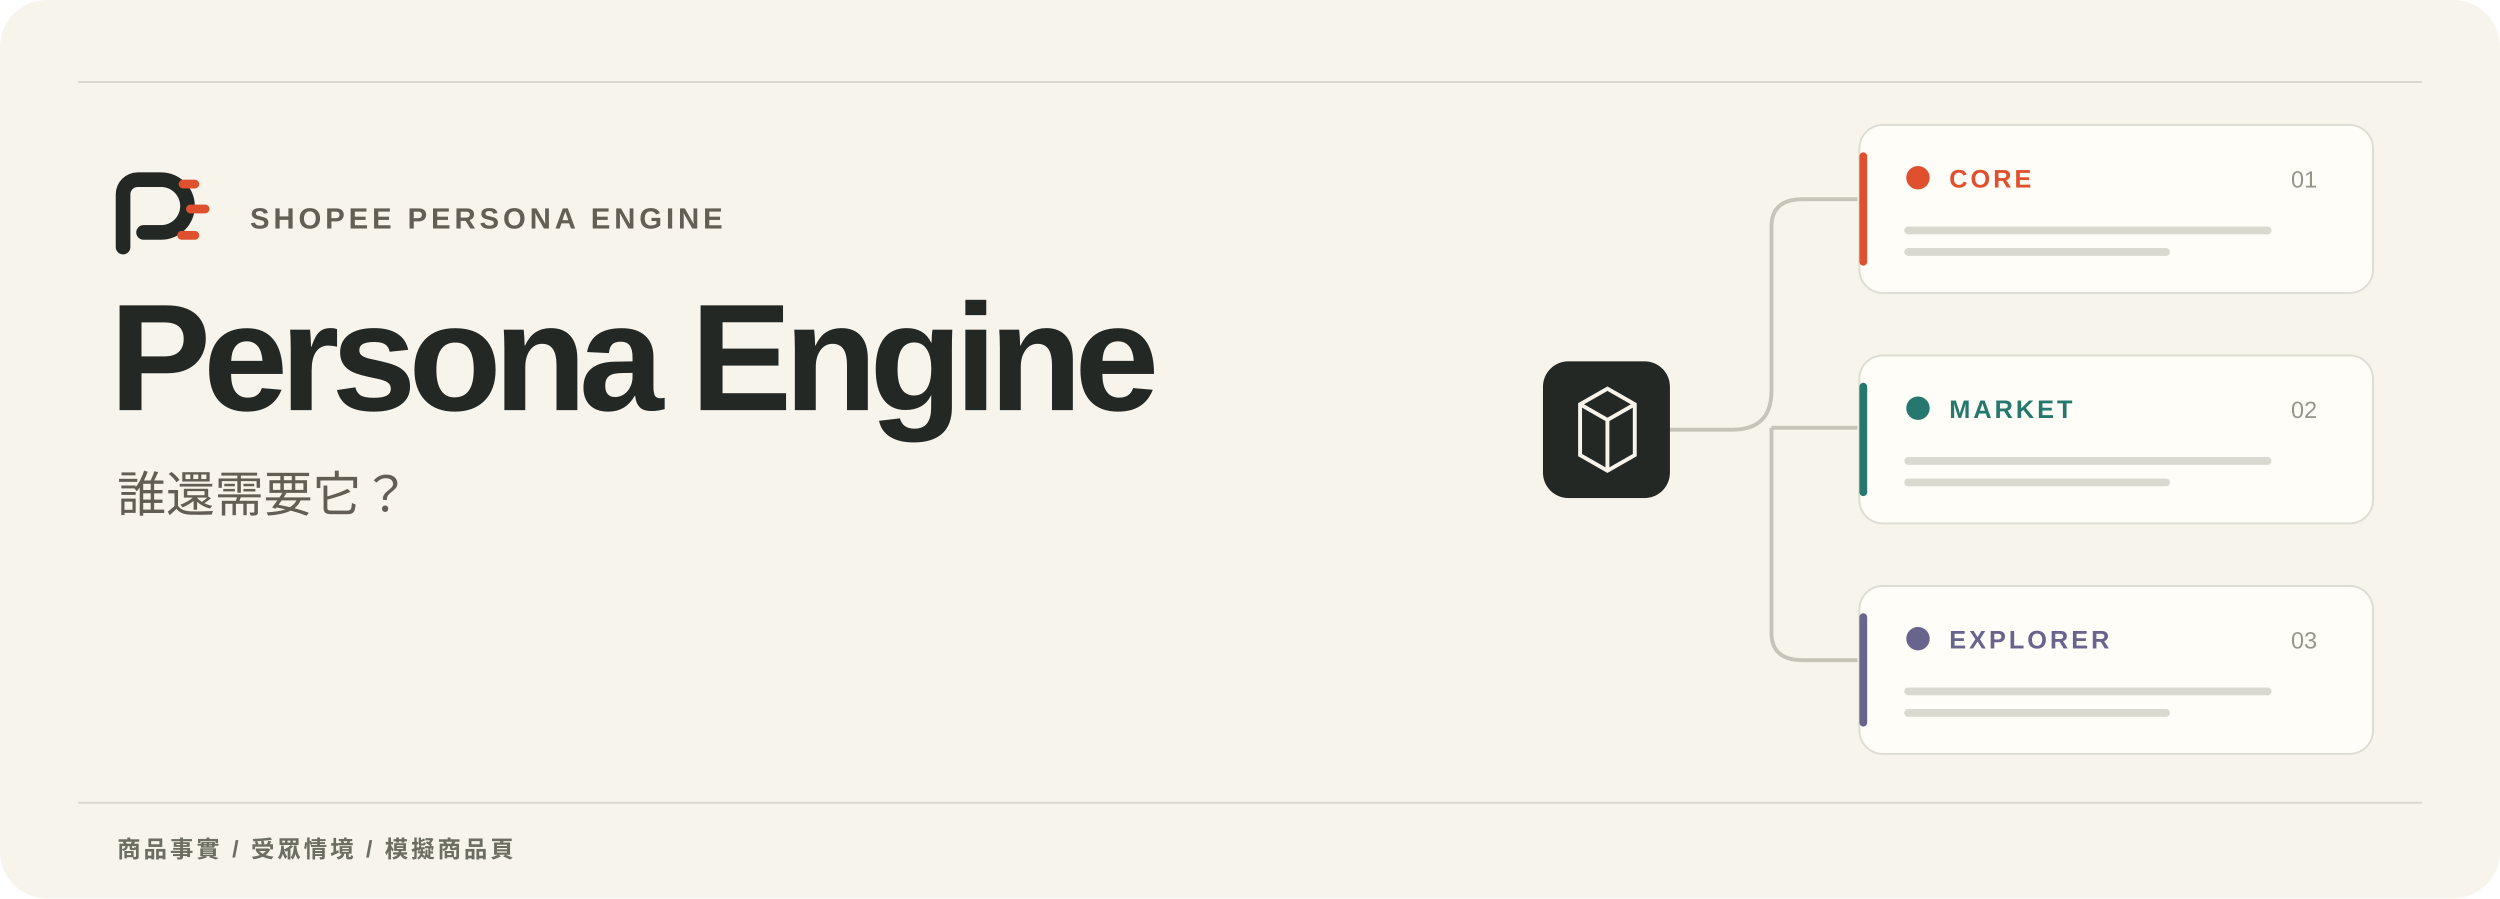
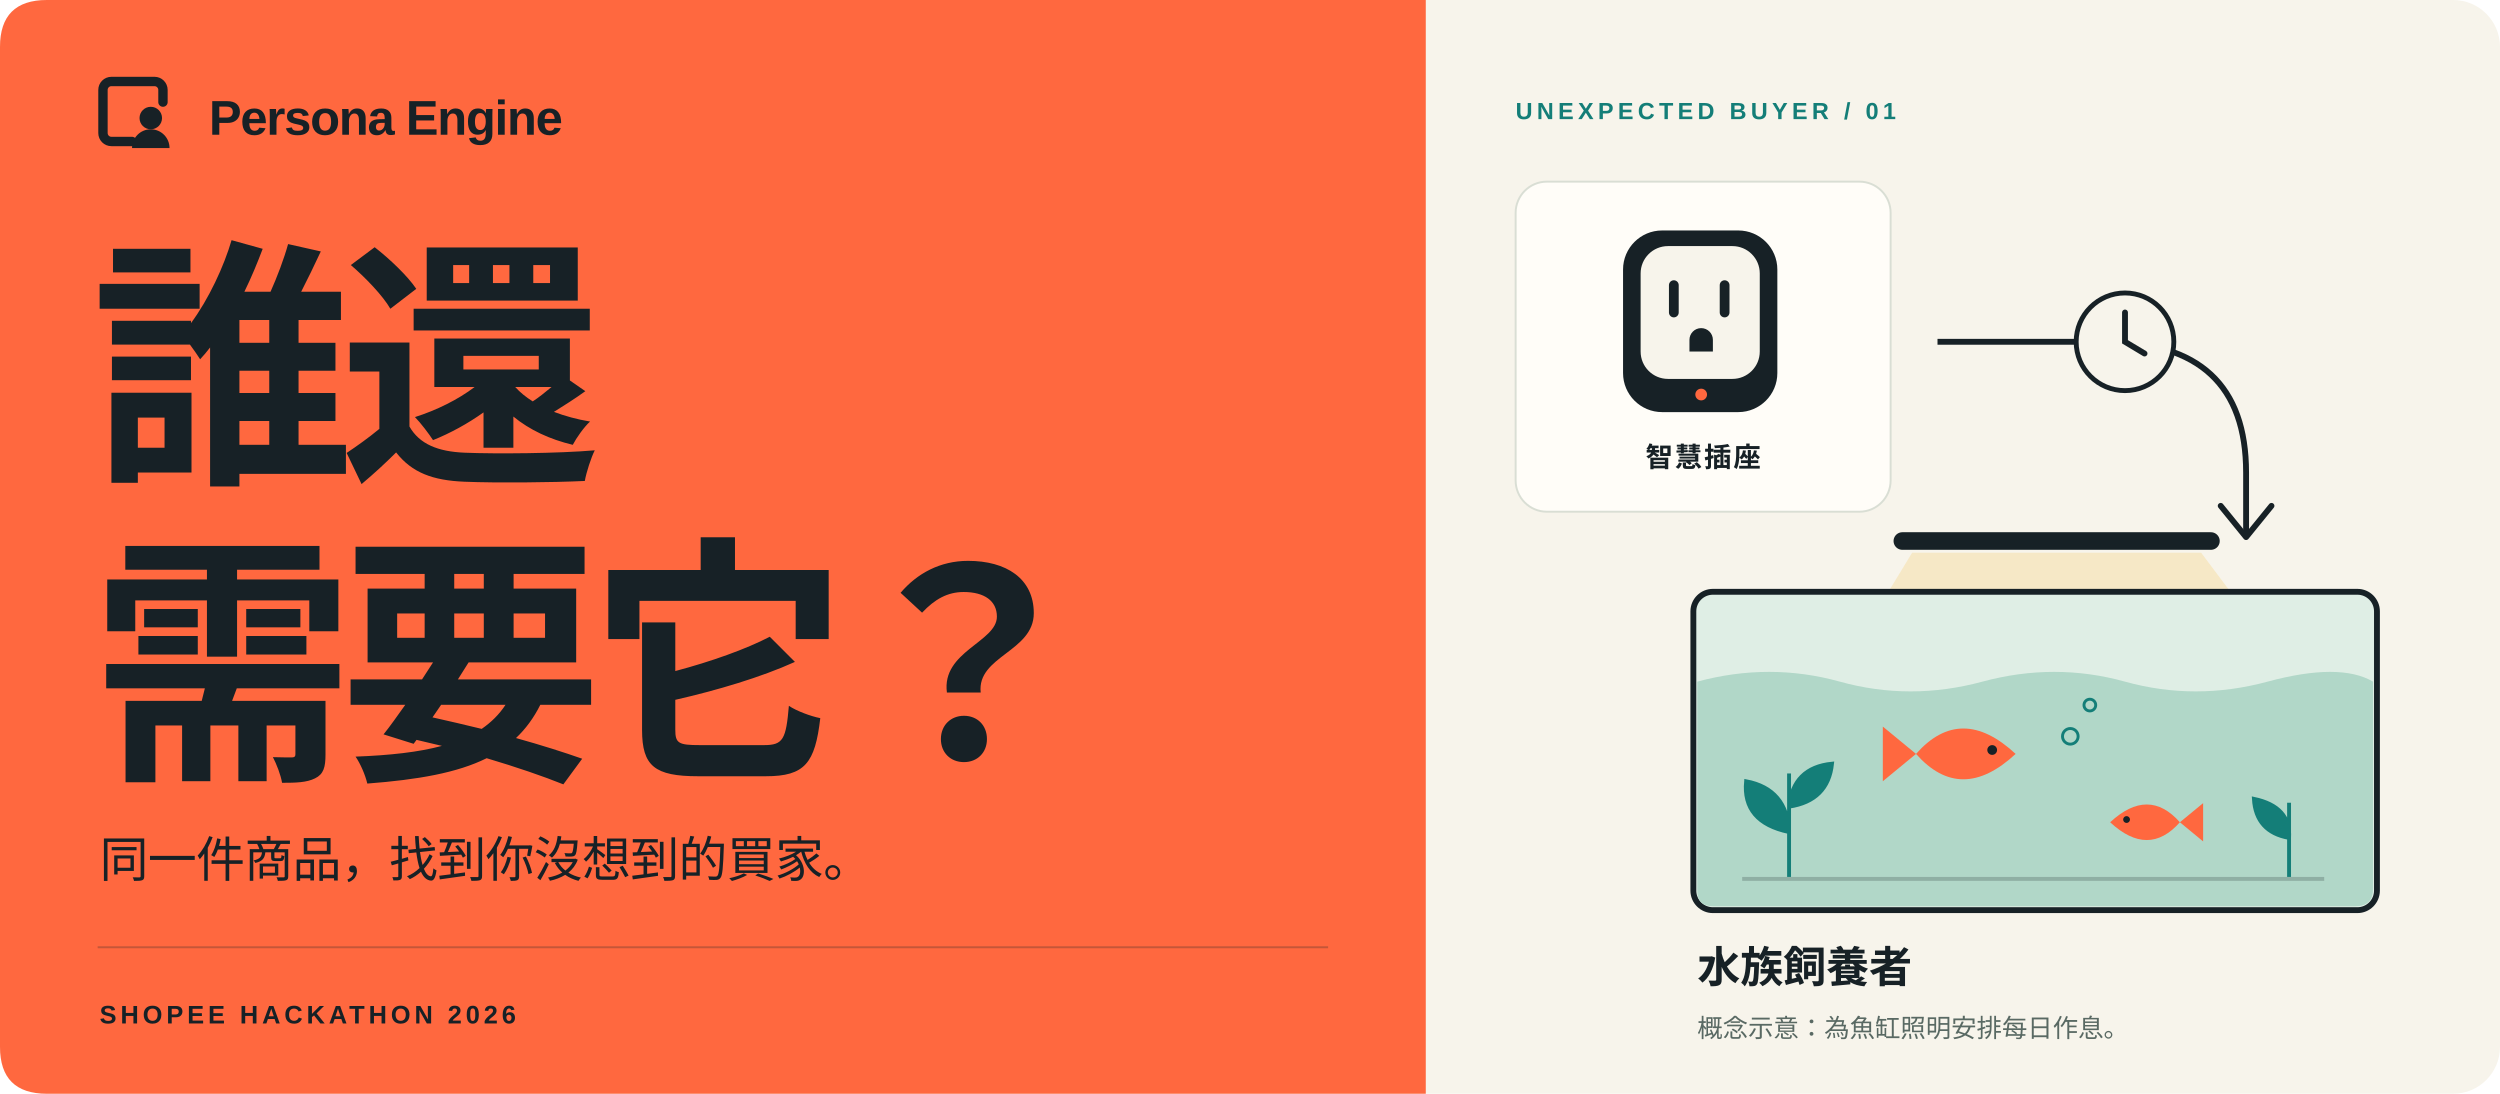
- <svg xmlns="http://www.w3.org/2000/svg" width="1280" height="460" viewBox="0 0 1280 460" role="img" aria-labelledby="title desc">
-   <rect width="1280" height="460" rx="24" fill="#f7f4ec" />
-   <path d="M40 42h1200M40 411h1200" stroke="#d9d8cd" />
-   <g transform="translate(45 74) scale(.75)">
-     <path d="M24 70V34a10 10 0 0 1 10-10h16a18 18 0 0 1 0 36H38" fill="none" stroke="#242825" stroke-width="10" stroke-linecap="round" />
-     <path d="M65 27h8M70 44h10M64 62h9" fill="none" stroke="#df502e" stroke-width="6" stroke-linecap="round" />
+ <svg xmlns="http://www.w3.org/2000/svg" width="1280" height="560" viewBox="0 0 1280 560" role="img" aria-labelledby="title desc">
+   <rect width="1280" height="560" rx="24" fill="#f7f4eb" />
+   <path d="M24 0h706v560H24Q0 560 0 536V24Q0 0 24 0" fill="#ff683f" />
+   <g transform="translate(46 35) scale(.48)">
+     <path d="M45 78H23a9 9 0 0 1-9-9V23a9 9 0 0 1 9-9h46a9 9 0 0 1 9 9v13" fill="none" stroke="#172126" stroke-width="10" stroke-linecap="round" />
+     <circle cx="65" cy="53" r="12" fill="#172126" />
+     <path d="M45 85a20 20 0 0 1 40 0" fill="#172126" />
  </g>
-   <text x="128" y="117" fill="#635f55" font-family="Arial,Helvetica,sans-serif" font-size="15" font-weight="700" letter-spacing="2">SHOPEE PERSONA ENGINE</text>
-   <g font-family="Arial,Helvetica,sans-serif" fill="#242825">
-     <text x="56" y="210" font-size="78" font-weight="700" letter-spacing="-4">Persona Engine</text>
-     <text x="60" y="262" font-family="Arial,PingFang TC,sans-serif" font-size="25" fill="#625e54">誰還需要它？</text>
+   <text x="107" y="69" font-family="Arial,Helvetica,sans-serif" font-size="25" font-weight="800" letter-spacing="-.6" fill="#172126">Persona Engine</text>
+   <g font-family="PingFang TC,Arial,sans-serif" font-weight="900" fill="#172126">
+     <text x="47" y="237" font-size="134" letter-spacing="-7">誰還</text>
+     <text x="47" y="389" font-size="134" letter-spacing="-7">需要它？</text>
  </g>
-   <path d="M852 220h35q20 0 20-20V116q0-14 16-14h28M907 219h44M907 219v105q0 14 16 14h28" fill="none" stroke="#c6c4b8" stroke-width="2" />
-   <rect x="790" y="185" width="65" height="70" rx="13" fill="#242825" />
-   <path d="M809 207l14-8 14 8v26l-14 8-14-8zM809 207l14 8 14-8M823 215v26" fill="none" stroke="#f7f4ec" stroke-width="2" />
-   <rect x="952" y="64" width="263" height="86" rx="12" fill="#fffdf8" stroke="#deddd3" />
-   <rect x="952" y="78" width="4" height="58" rx="2" fill="#df502e" />
-   <circle cx="982" cy="91" r="6" fill="#df502e" />
-   <text x="998" y="96" font-family="Arial,Helvetica,sans-serif" font-size="13" font-weight="700" letter-spacing="1.5" fill="#df502e">CORE</text>
-   <text x="1173" y="96" font-family="Arial,Helvetica,sans-serif" font-size="12" fill="#96958a">01</text>
-   <path d="M977 118h184M977 129h132" stroke="#d9d9cf" stroke-width="4" stroke-linecap="round" />
-   <rect x="952" y="182" width="263" height="86" rx="12" fill="#fffdf8" stroke="#deddd3" />
-   <rect x="952" y="196" width="4" height="58" rx="2" fill="#26786f" />
-   <circle cx="982" cy="209" r="6" fill="#26786f" />
-   <text x="998" y="214" font-family="Arial,Helvetica,sans-serif" font-size="13" font-weight="700" letter-spacing="1.5" fill="#26786f">MARKET</text>
-   <text x="1173" y="214" font-family="Arial,Helvetica,sans-serif" font-size="12" fill="#96958a">02</text>
-   <path d="M977 236h184M977 247h132" stroke="#d9d9cf" stroke-width="4" stroke-linecap="round" />
-   <rect x="952" y="300" width="263" height="86" rx="12" fill="#fffdf8" stroke="#deddd3" />
-   <rect x="952" y="314" width="4" height="58" rx="2" fill="#69648d" />
-   <circle cx="982" cy="327" r="6" fill="#69648d" />
-   <text x="998" y="332" font-family="Arial,Helvetica,sans-serif" font-size="13" font-weight="700" letter-spacing="1.5" fill="#69648d">EXPLORER</text>
-   <text x="1173" y="332" font-family="Arial,Helvetica,sans-serif" font-size="12" fill="#96958a">03</text>
-   <path d="M977 354h184M977 365h132" stroke="#d9d9cf" stroke-width="4" stroke-linecap="round" />
-   <text x="60" y="439" font-family="Arial,PingFang TC,sans-serif" font-size="12" font-weight="700" letter-spacing="1.5" fill="#6d6e62">商品事實  /  受眾情境  /  模擬商品頁</text>
+   <text x="51" y="449" font-family="Arial,PingFang TC,sans-serif" font-size="25" fill="#172126" letter-spacing="-.3">同一件商品，找到你沒想到的買家。</text>
+   <path d="M50 485h630" stroke="#172126" stroke-opacity=".25" />
+   <text x="51" y="524" font-family="Arial,Helvetica,sans-serif" font-size="13" font-weight="700" letter-spacing="2" fill="#172126">SHOPEE HACKATHON 2026</text>
+   <text x="776" y="61" font-family="Arial,Helvetica,sans-serif" font-size="12" font-weight="700" letter-spacing="2.2" fill="#147e78">UNEXPECTED BUYER / 01</text>
+   <rect x="776" y="93" width="192" height="169" rx="16" fill="#fffdf8" stroke="#d9ded4" />
+   <rect x="831" y="118" width="79" height="93" rx="20" fill="#172126" />
+   <rect x="840" y="126" width="61" height="68" rx="14" fill="#f7f4eb" />
+   <path d="M857 146v14M883 146v14" stroke="#172126" stroke-width="5" stroke-linecap="round" />
+   <path d="M865 174a6 6 0 0 1 12 0v6h-12z" fill="#172126" />
+   <circle cx="871" cy="202" r="3" fill="#ff683f" />
+   <text x="872" y="239" text-anchor="middle" font-family="Arial,PingFang TC,sans-serif" font-size="14" font-weight="700" letter-spacing="1" fill="#172126">智慧插座</text>
+   <path d="M992 175h86q72 0 72 67v32" fill="none" stroke="#172126" stroke-width="3" />
+   <path d="M1137 259l13 16 13-16" fill="none" stroke="#172126" stroke-width="3" stroke-linecap="round" stroke-linejoin="round" />
+   <circle cx="1088" cy="175" r="25" fill="#f7f4eb" stroke="#172126" stroke-width="2.5" />
+   <path d="M1088 160v15l10 6" fill="none" stroke="#172126" stroke-width="3" stroke-linecap="round" />
+   <path d="M974 277h158" stroke="#172126" stroke-width="9" stroke-linecap="round" />
+   <path d="M979 283l-34 56h224l-42-56" fill="#f3c865" fill-opacity=".28" />
+   <rect x="867" y="303" width="350" height="163" rx="10" fill="#dfeee5" stroke="#172126" stroke-width="3" />
+   <path d="M869 349q37-10 73 0t73 0t73 0t73 0t54 0v106q0 9-9 9H877q-8 0-8-8z" fill="#b1d7c8" />
+   <path d="M892 450h298" stroke="#172126" stroke-opacity=".22" stroke-width="2" />
+   <path d="M916 449v-53m0 30q-24-5-22-26 21 4 22 26m0-13q20-3 22-22-20 2-22 22M1172 449v-38m0 18q-17-3-18-20 19 4 18 20" fill="#147e78" stroke="#147e78" stroke-width="2" />
+   <g transform="translate(1004 386) scale(1 1)">
+     <path d="M-23 0q23-26 51 0-28 26-51 0l-17 14v-28z" fill="#ff683f" />
+     <circle cx="16" cy="-2" r="2.5" fill="#172126" />
+   </g>
+   <g transform="translate(1100 421) scale(-0.7 0.7)">
+     <path d="M-23 0q23-26 51 0-28 26-51 0l-17 14v-28z" fill="#ff683f" />
+     <circle cx="16" cy="-2" r="2.5" fill="#172126" />
+   </g>
+   <g fill="none" stroke="#147e78" stroke-width="1.5">
+     <circle cx="1060" cy="377" r="4" />
+     <circle cx="1070" cy="361" r="3" />
+   </g>
+   <text x="869" y="503" font-family="Arial,PingFang TC,sans-serif" font-size="22" font-weight="800" fill="#172126">水族飼養者</text>
+   <text x="869" y="531" font-family="Arial,PingFang TC,sans-serif" font-size="13" fill="#596963">概念示意：為魚缸照明安排每日作息。</text>
</svg>
